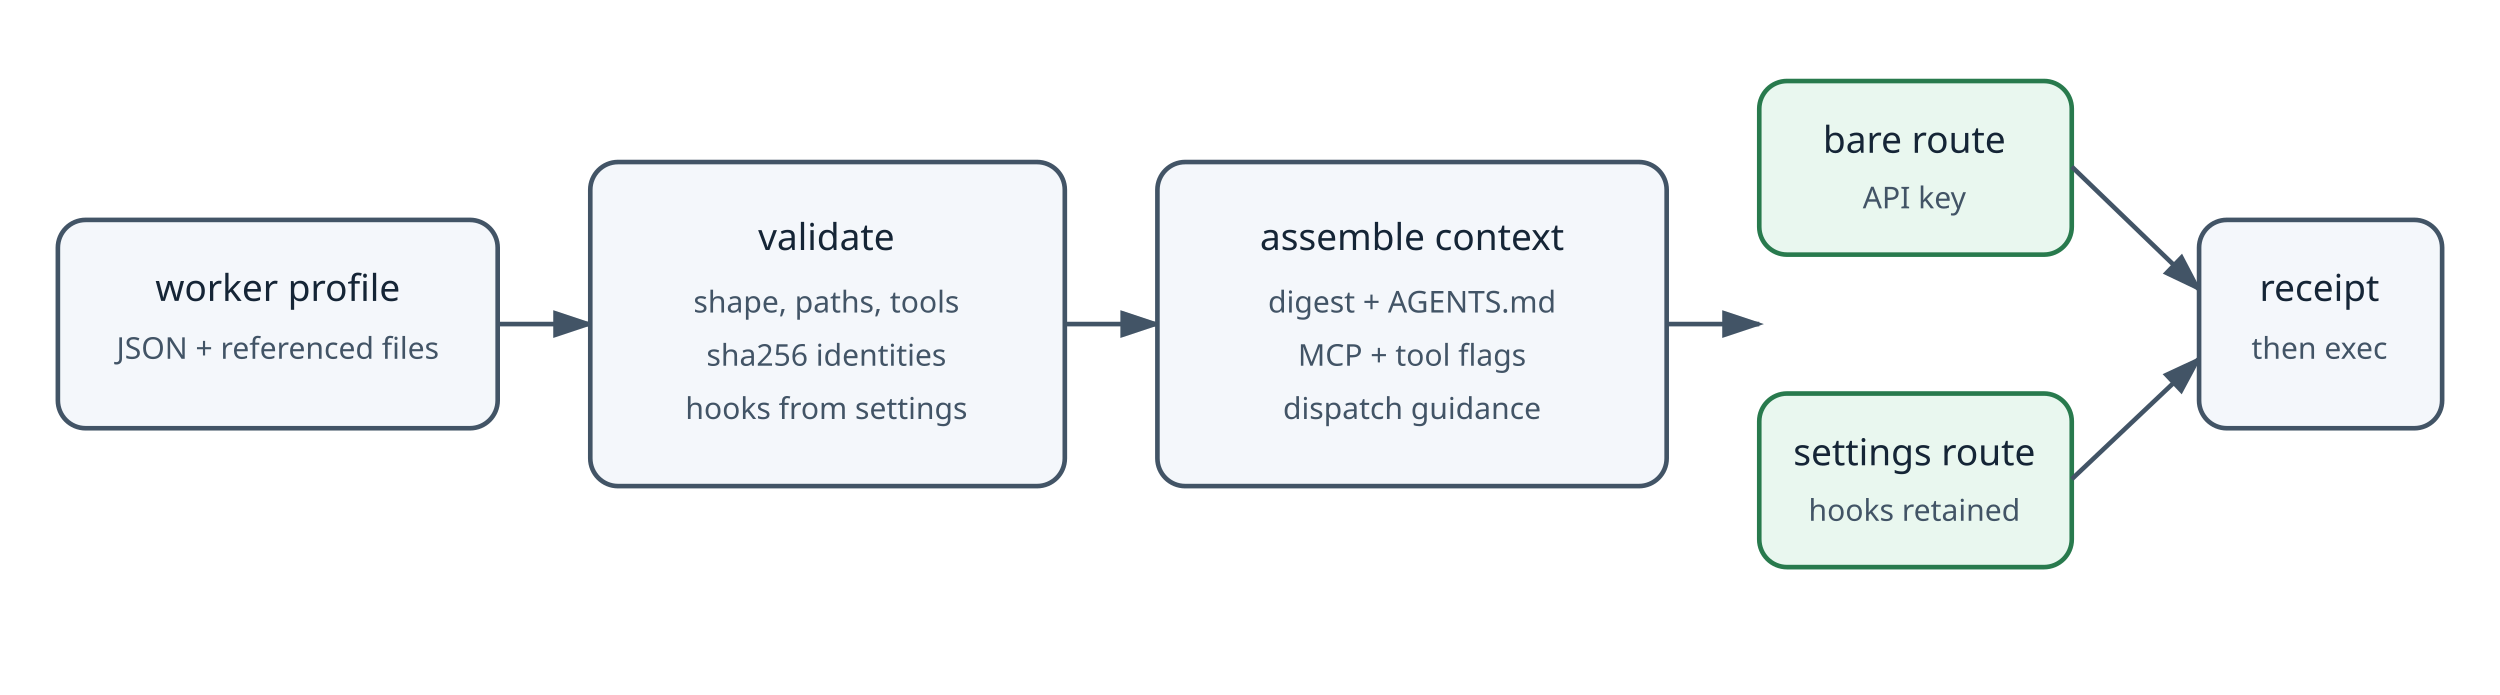
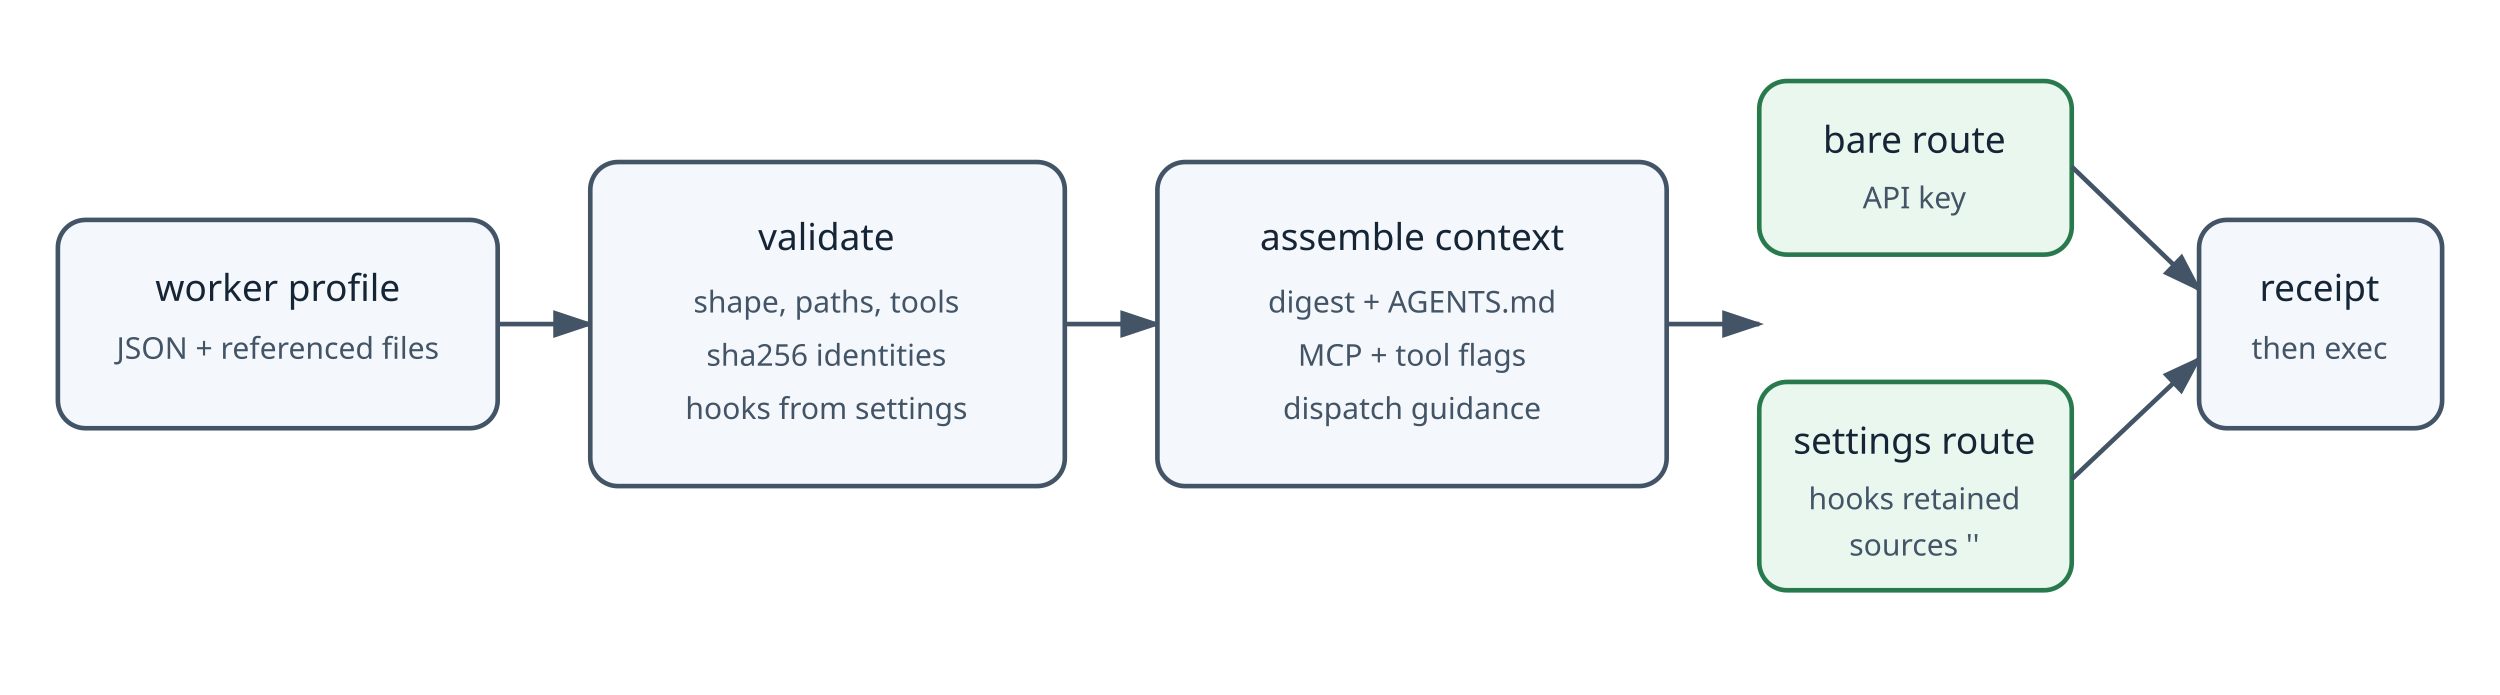
<svg xmlns="http://www.w3.org/2000/svg" width="1080" height="300" viewBox="0 0 1080 300" role="img" aria-labelledby="title desc">
  <defs>
    <marker id="arrow" markerWidth="10" markerHeight="10" refX="8" refY="3" orient="auto" markerUnits="strokeWidth">
      <path d="M0,0 L0,6 L9,3 z" fill="#425466" />
    </marker>
    <style>
      .box { fill: #f4f7fb; stroke: #425466; stroke-width: 2; rx: 12; }
      .route { fill: #e9f7ef; stroke: #287a4d; stroke-width: 2; rx: 12; }
      .text { fill: #152536; font: 16px sans-serif; text-anchor: middle; }
      .small { fill: #425466; font: 13px sans-serif; text-anchor: middle; }
      .line { stroke: #425466; stroke-width: 2; marker-end: url(#arrow); }
    </style>
  </defs>
  <rect class="box" x="25" y="95" width="190" height="90" />
  <text class="text" x="120" y="130">worker profile</text>
  <text class="small" x="120" y="155">JSON + referenced files</text>
  <line class="line" x1="215" y1="140" x2="255" y2="140" />
  <rect class="box" x="255" y="70" width="205" height="140" />
  <text class="text" x="357" y="108">validate</text>
  <text class="small" x="357" y="135">shape, paths, tools</text>
  <text class="small" x="357" y="158">sha256 identities</text>
  <text class="small" x="357" y="181">hooks from settings</text>
  <line class="line" x1="460" y1="140" x2="500" y2="140" />
  <rect class="box" x="500" y="70" width="220" height="140" />
  <text class="text" x="610" y="108">assemble context</text>
  <text class="small" x="610" y="135">digest + AGENTS.md</text>
  <text class="small" x="610" y="158">MCP + tool flags</text>
  <text class="small" x="610" y="181">dispatch guidance</text>
  <line class="line" x1="720" y1="140" x2="760" y2="140" />
  <rect class="route" x="760" y="35" width="135" height="75" />
  <text class="text" x="827" y="66">bare route</text>
  <text class="small" x="827" y="90">API key</text>
-   <rect class="route" x="760" y="170" width="135" height="75" />
-   <text class="text" x="827" y="201">settings route</text>
-   <text class="small" x="827" y="225">hooks retained</text>
+   <rect class="route" x="760" y="165" width="135" height="90" />
+   <text class="text" x="827" y="196">settings route</text>
+   <text class="small" x="827" y="220">hooks retained</text>
+   <text class="small" x="827" y="240">sources ''</text>
  <line class="line" x1="895" y1="72" x2="950" y2="125" />
  <line class="line" x1="895" y1="207" x2="950" y2="155" />
  <rect class="box" x="950" y="95" width="105" height="90" />
  <text class="text" x="1002" y="130">receipt</text>
  <text class="small" x="1002" y="155">then exec</text>
</svg>
